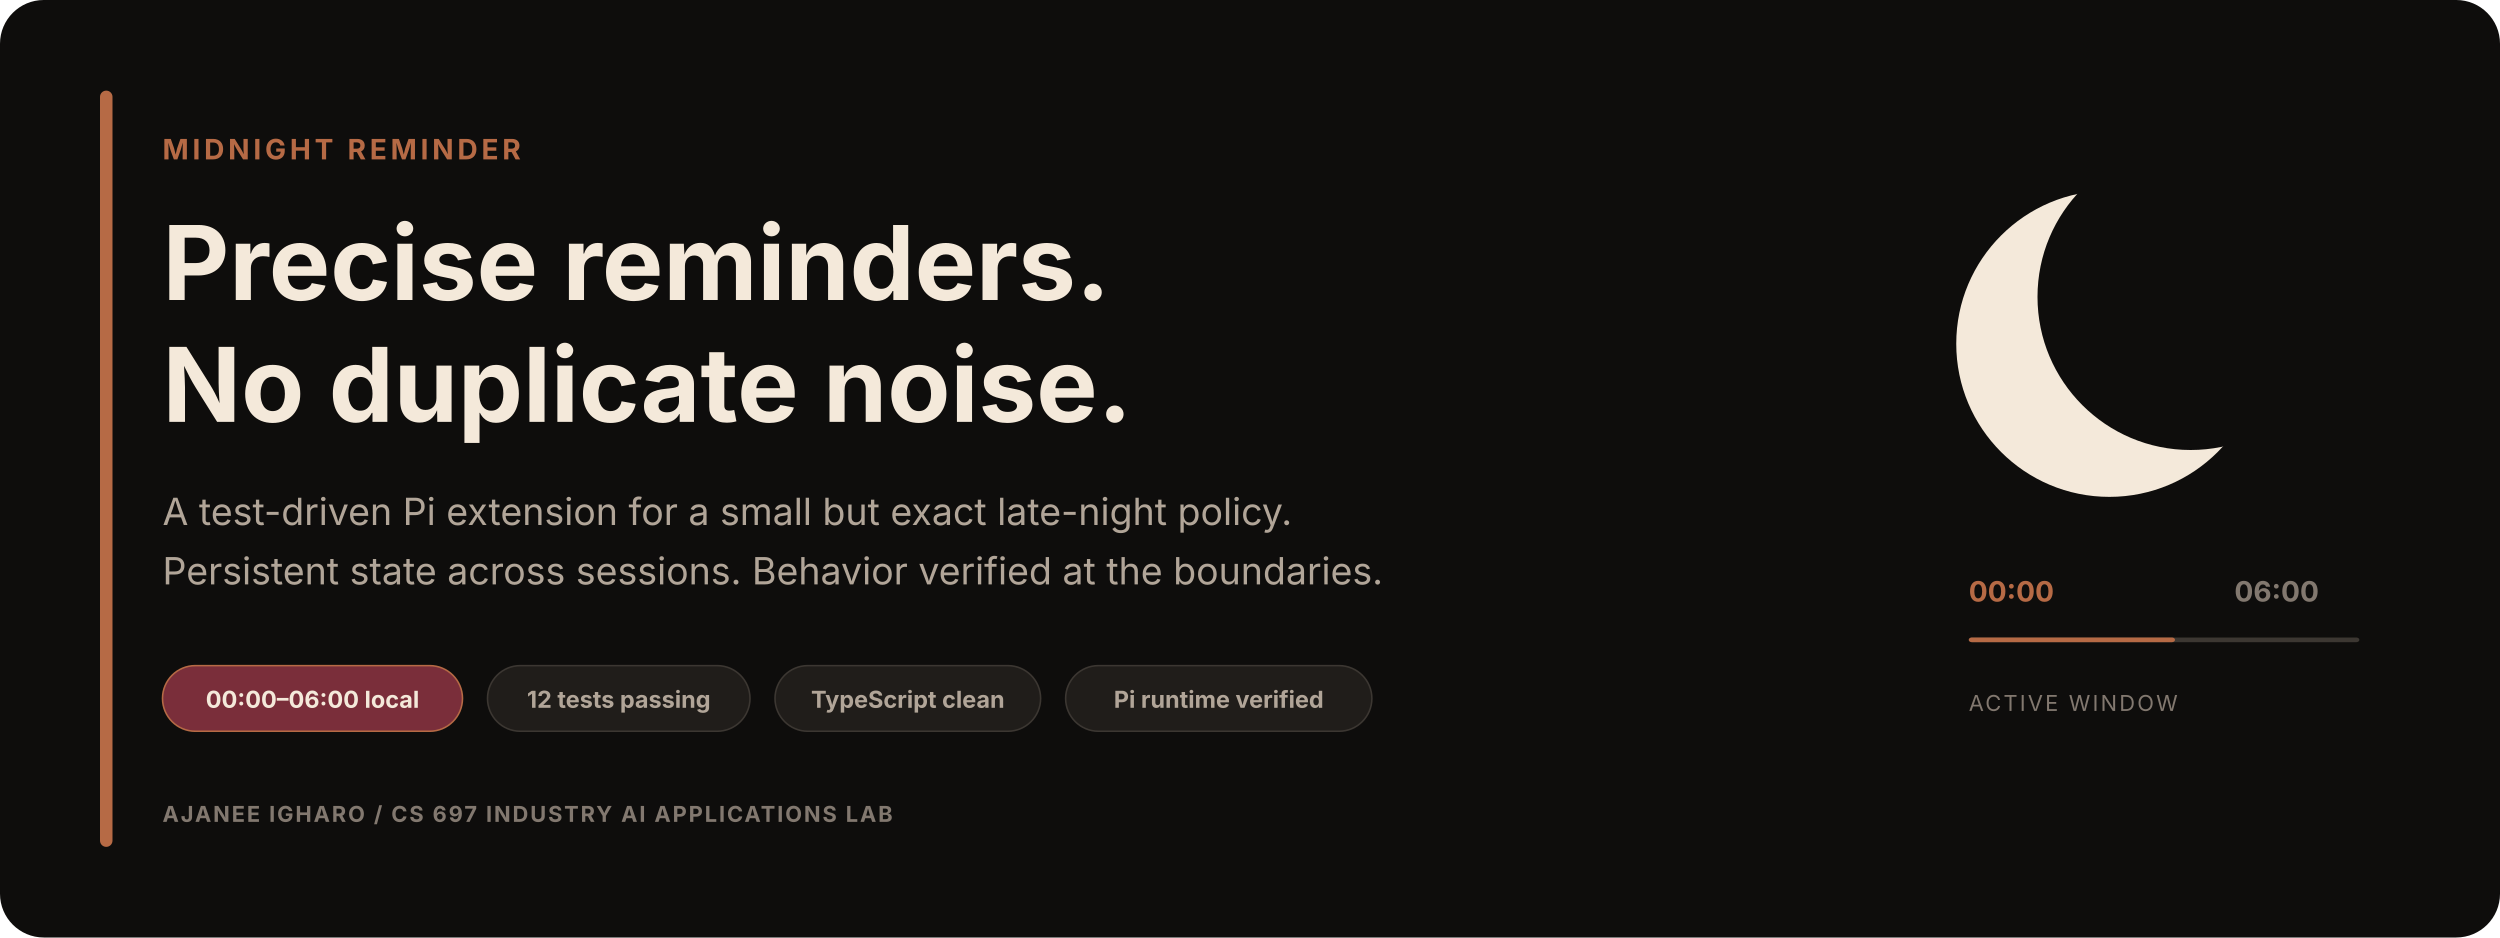
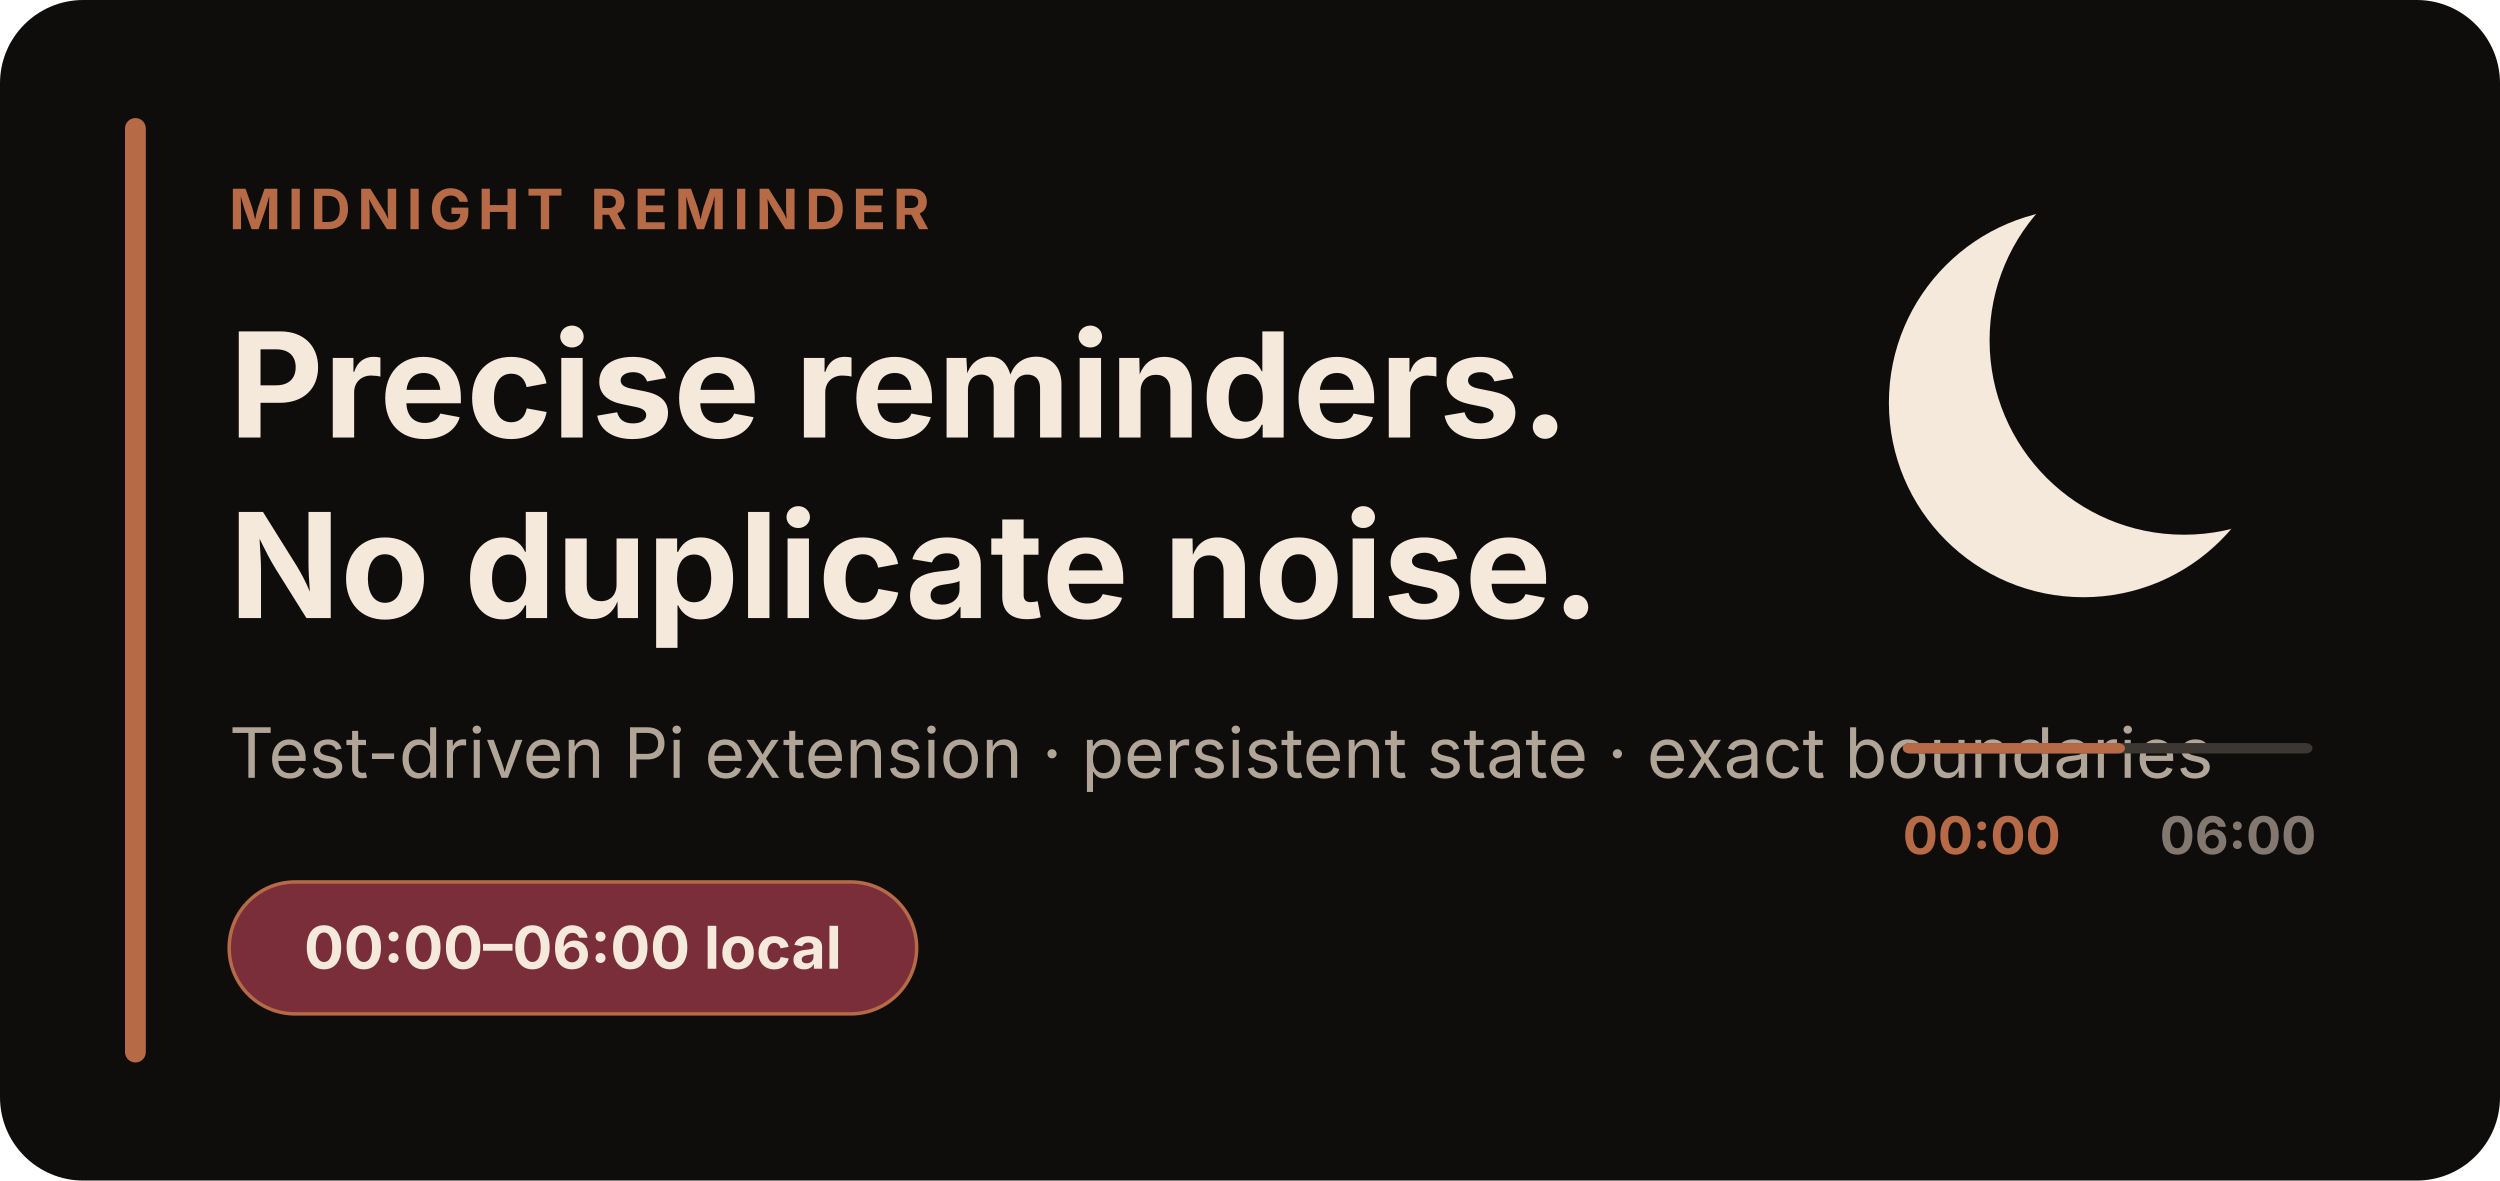
- <svg xmlns="http://www.w3.org/2000/svg" width="1600" height="600" viewBox="0 0 1600 600" role="img" aria-labelledby="title desc">
-   <rect width="1600" height="600" rx="28" fill="#0E0D0C" />
-   <rect x="64" y="58" width="8" height="484" rx="4" fill="#B66A45" />
-   <text x="104" y="102" fill="#B66A45" font-family="Inter,system-ui,sans-serif" font-size="18" font-weight="700" letter-spacing="2.4">MIDNIGHT REMINDER</text>
-   <text x="104" y="192" fill="#F4E9DA" font-family="Inter,system-ui,sans-serif" font-size="66" font-weight="750">Precise reminders.</text>
-   <text x="104" y="270" fill="#F4E9DA" font-family="Inter,system-ui,sans-serif" font-size="66" font-weight="750">No duplicate noise.</text>
-   <text x="104" y="336" fill="#B1A598" font-family="Inter,system-ui,sans-serif" font-size="24">A test-driven Pi extension for a small but exact late-night policy.</text>
-   <text x="104" y="374" fill="#B1A598" font-family="Inter,system-ui,sans-serif" font-size="24">Persistent state across sessions. Behavior verified at the boundaries.</text>
-   <g font-family="Inter,system-ui,sans-serif" font-size="15" font-weight="650">
-     <rect x="104" y="426" width="192" height="42" rx="21" fill="#7A2E3A" stroke="#B66A45" />
-     <text x="200" y="453" text-anchor="middle" fill="#F4E9DA">00:00–06:00 local</text>
-     <rect x="312" y="426" width="168" height="42" rx="21" fill="#201D1A" stroke="#3C3732" />
-     <text x="396" y="453" text-anchor="middle" fill="#B1A598">12 tests passing</text>
-     <rect x="496" y="426" width="170" height="42" rx="21" fill="#201D1A" stroke="#3C3732" />
-     <text x="581" y="453" text-anchor="middle" fill="#B1A598">TypeScript clean</text>
-     <rect x="682" y="426" width="196" height="42" rx="21" fill="#201D1A" stroke="#3C3732" />
-     <text x="780" y="453" text-anchor="middle" fill="#B1A598">Pi runtime verified</text>
-   </g>
-   <text x="104" y="526" fill="#82786F" font-family="Inter,system-ui,sans-serif" font-size="14" font-weight="650" letter-spacing="1.2">AJANEE IGHARO  /  CS 697 INDUSTRY AI APPLICATIONS LAB</text>
-   <circle cx="1350" cy="220" r="98" fill="#F4E9DA" />
-   <circle cx="1402" cy="190" r="98" fill="#0E0D0C" />
-   <text x="1260" y="385" fill="#B66A45" font-family="Inter,system-ui,sans-serif" font-size="18" font-weight="700">00:00</text>
-   <text x="1430" y="385" fill="#82786F" font-family="Inter,system-ui,sans-serif" font-size="18" font-weight="700">06:00</text>
-   <rect x="1260" y="408" width="250" height="3" rx="2" fill="#3C3732" />
-   <rect x="1260" y="408" width="132" height="3" rx="2" fill="#B66A45" />
-   <text x="1260" y="455" fill="#82786F" font-family="Inter,system-ui,sans-serif" font-size="14" letter-spacing="1.4">ACTIVE WINDOW</text>
+ <svg xmlns="http://www.w3.org/2000/svg" width="720" height="340" viewBox="0 0 720 340" role="img" aria-labelledby="title desc">
+   <rect width="720" height="340" rx="24" fill="#0E0D0C" />
+   <rect x="36" y="34" width="6" height="272" rx="3" fill="#B66A45" />
+   <text x="66" y="66" fill="#B66A45" font-family="Inter,system-ui,sans-serif" font-size="16" font-weight="700" letter-spacing="2">MIDNIGHT REMINDER</text>
+   <text x="66" y="126" fill="#F4E9DA" font-family="Inter,system-ui,sans-serif" font-size="42" font-weight="750">Precise reminders.</text>
+   <text x="66" y="178" fill="#F4E9DA" font-family="Inter,system-ui,sans-serif" font-size="42" font-weight="750">No duplicate noise.</text>
+   <text x="66" y="224" fill="#B1A598" font-family="Inter,system-ui,sans-serif" font-size="20">Test-driven Pi extension · persistent state · exact boundaries</text>
+   <rect x="66" y="254" width="198" height="38" rx="19" fill="#7A2E3A" stroke="#B66A45" />
+   <text x="165" y="279" text-anchor="middle" fill="#F4E9DA" font-family="Inter,system-ui,sans-serif" font-size="17" font-weight="650">00:00–06:00 local</text>
+   <circle cx="600" cy="116" r="56" fill="#F4E9DA" />
+   <circle cx="629" cy="98" r="56" fill="#0E0D0C" />
+   <rect x="548" y="214" width="118" height="3" rx="2" fill="#3C3732" />
+   <rect x="548" y="214" width="64" height="3" rx="2" fill="#B66A45" />
+   <text x="548" y="246" fill="#B66A45" font-family="Inter,system-ui,sans-serif" font-size="15" font-weight="700">00:00</text>
+   <text x="622" y="246" fill="#82786F" font-family="Inter,system-ui,sans-serif" font-size="15" font-weight="700">06:00</text>
</svg>
